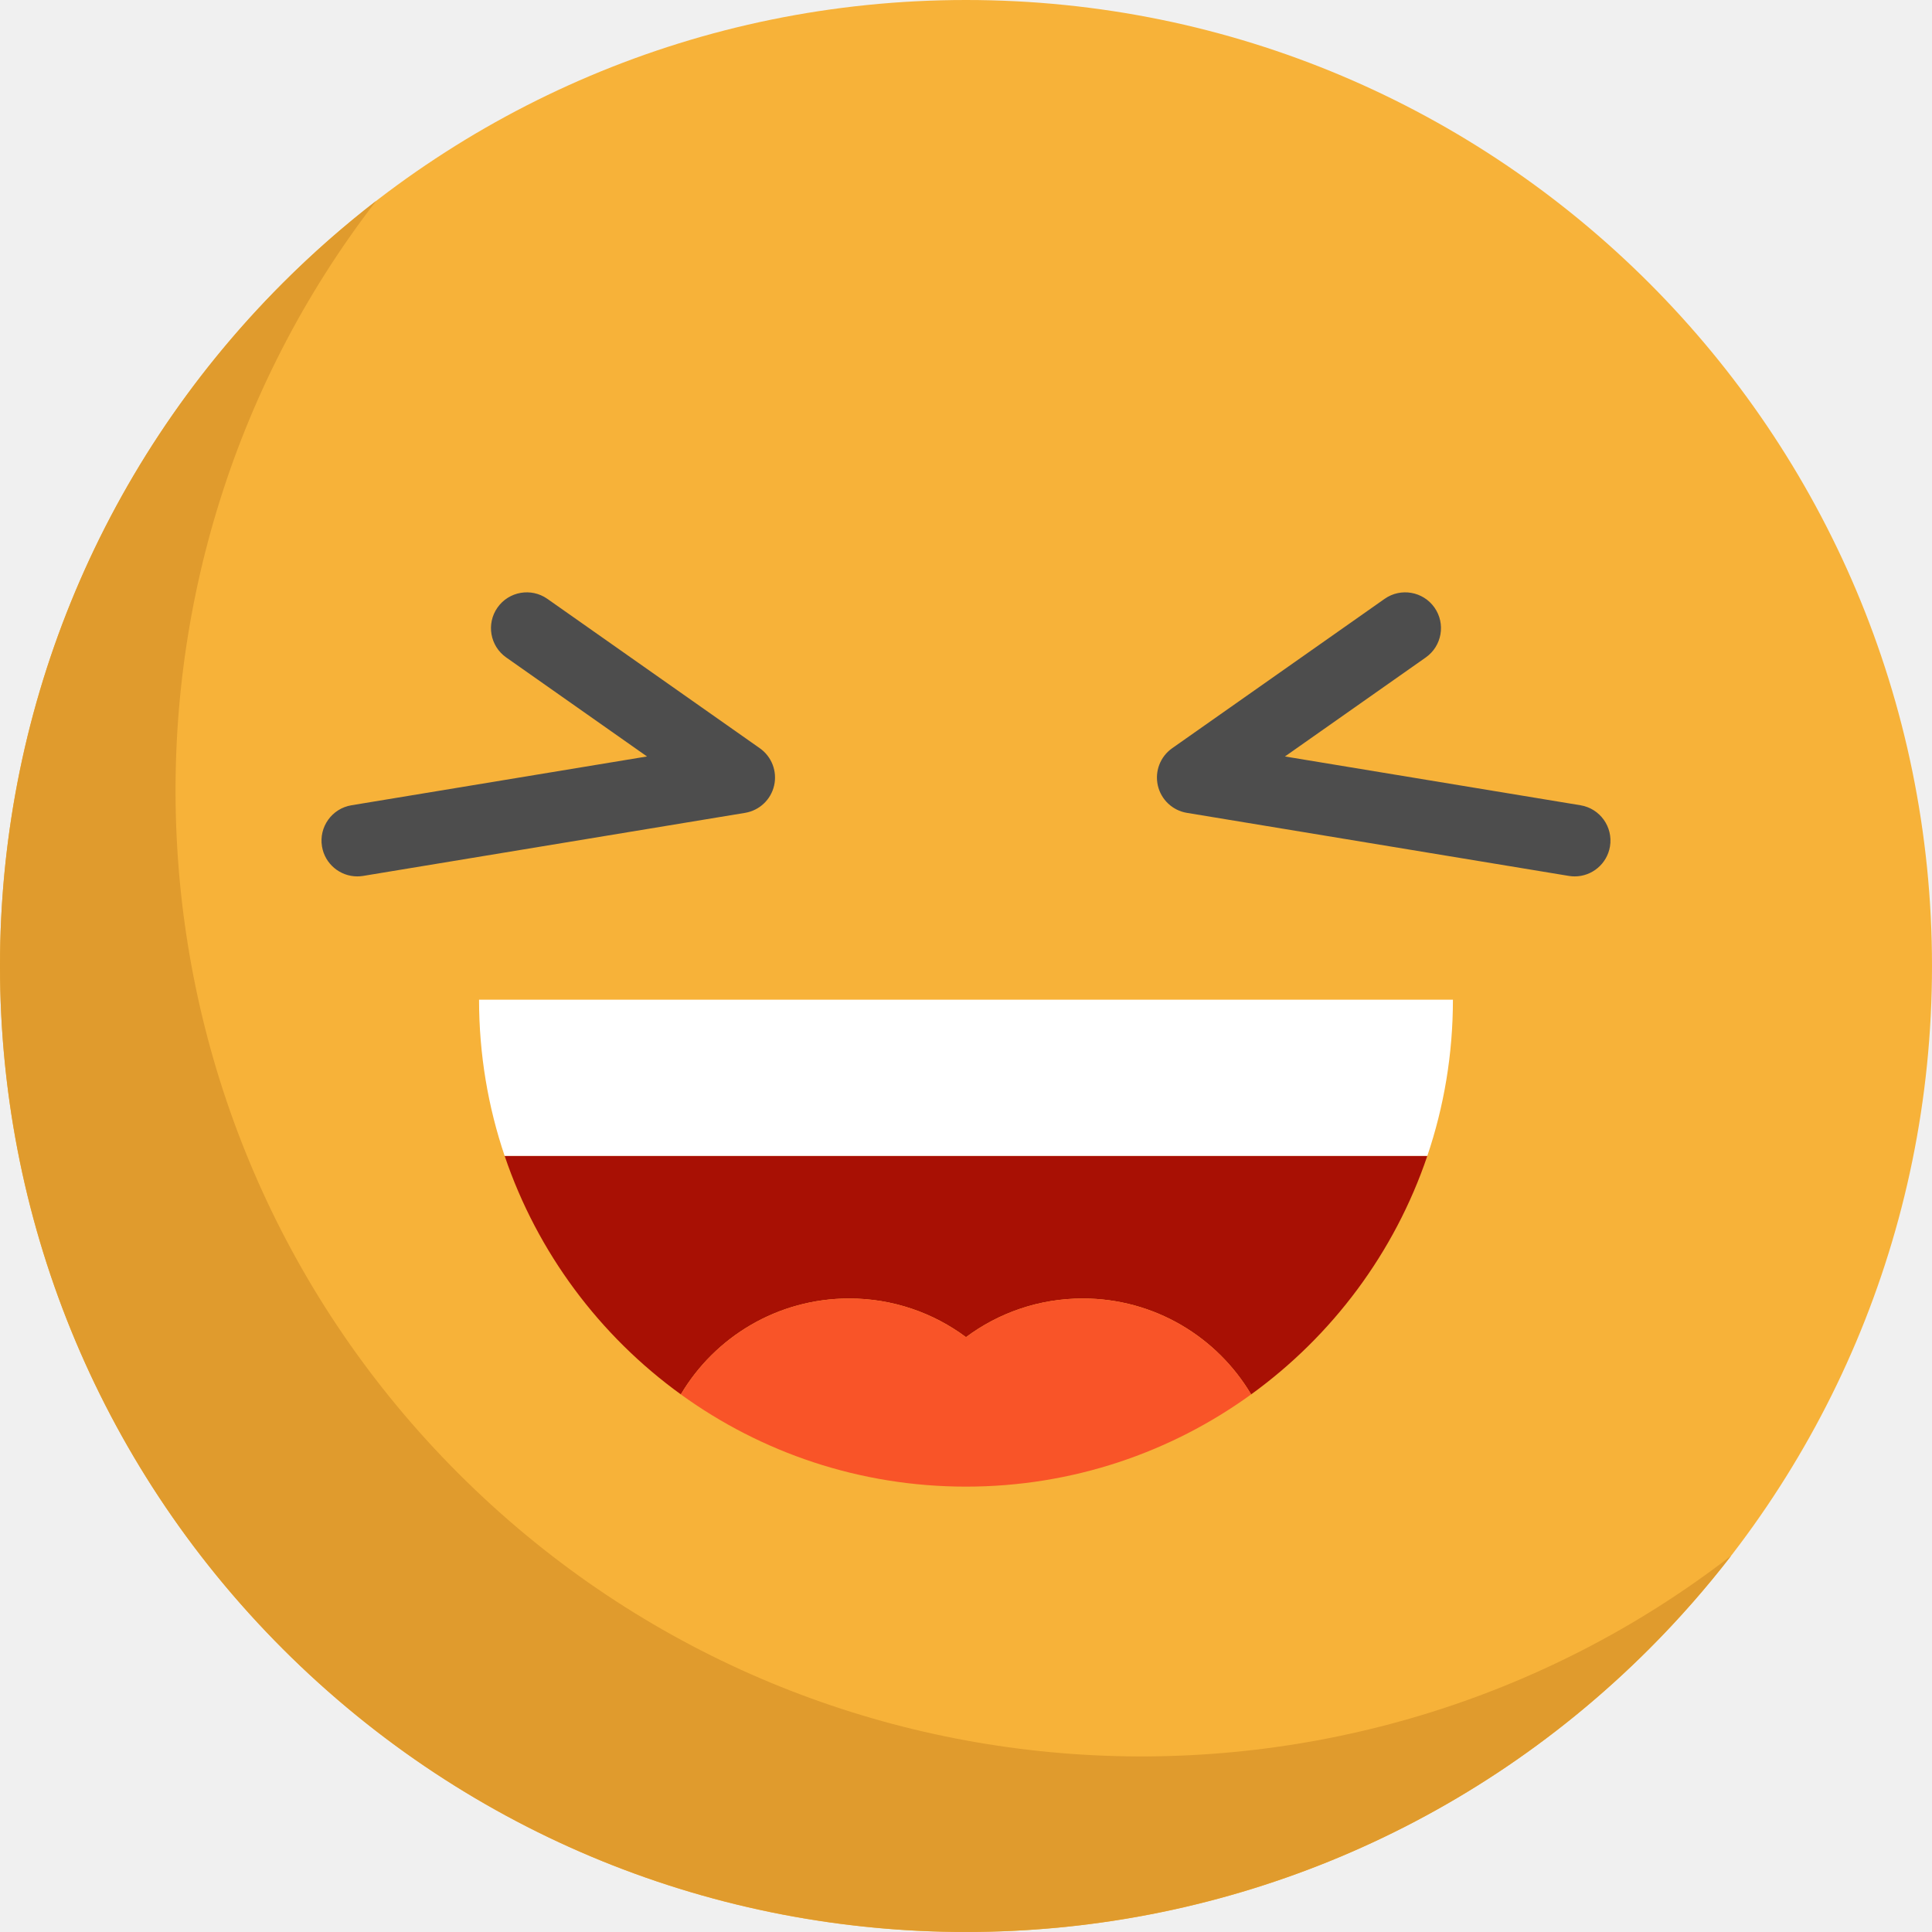
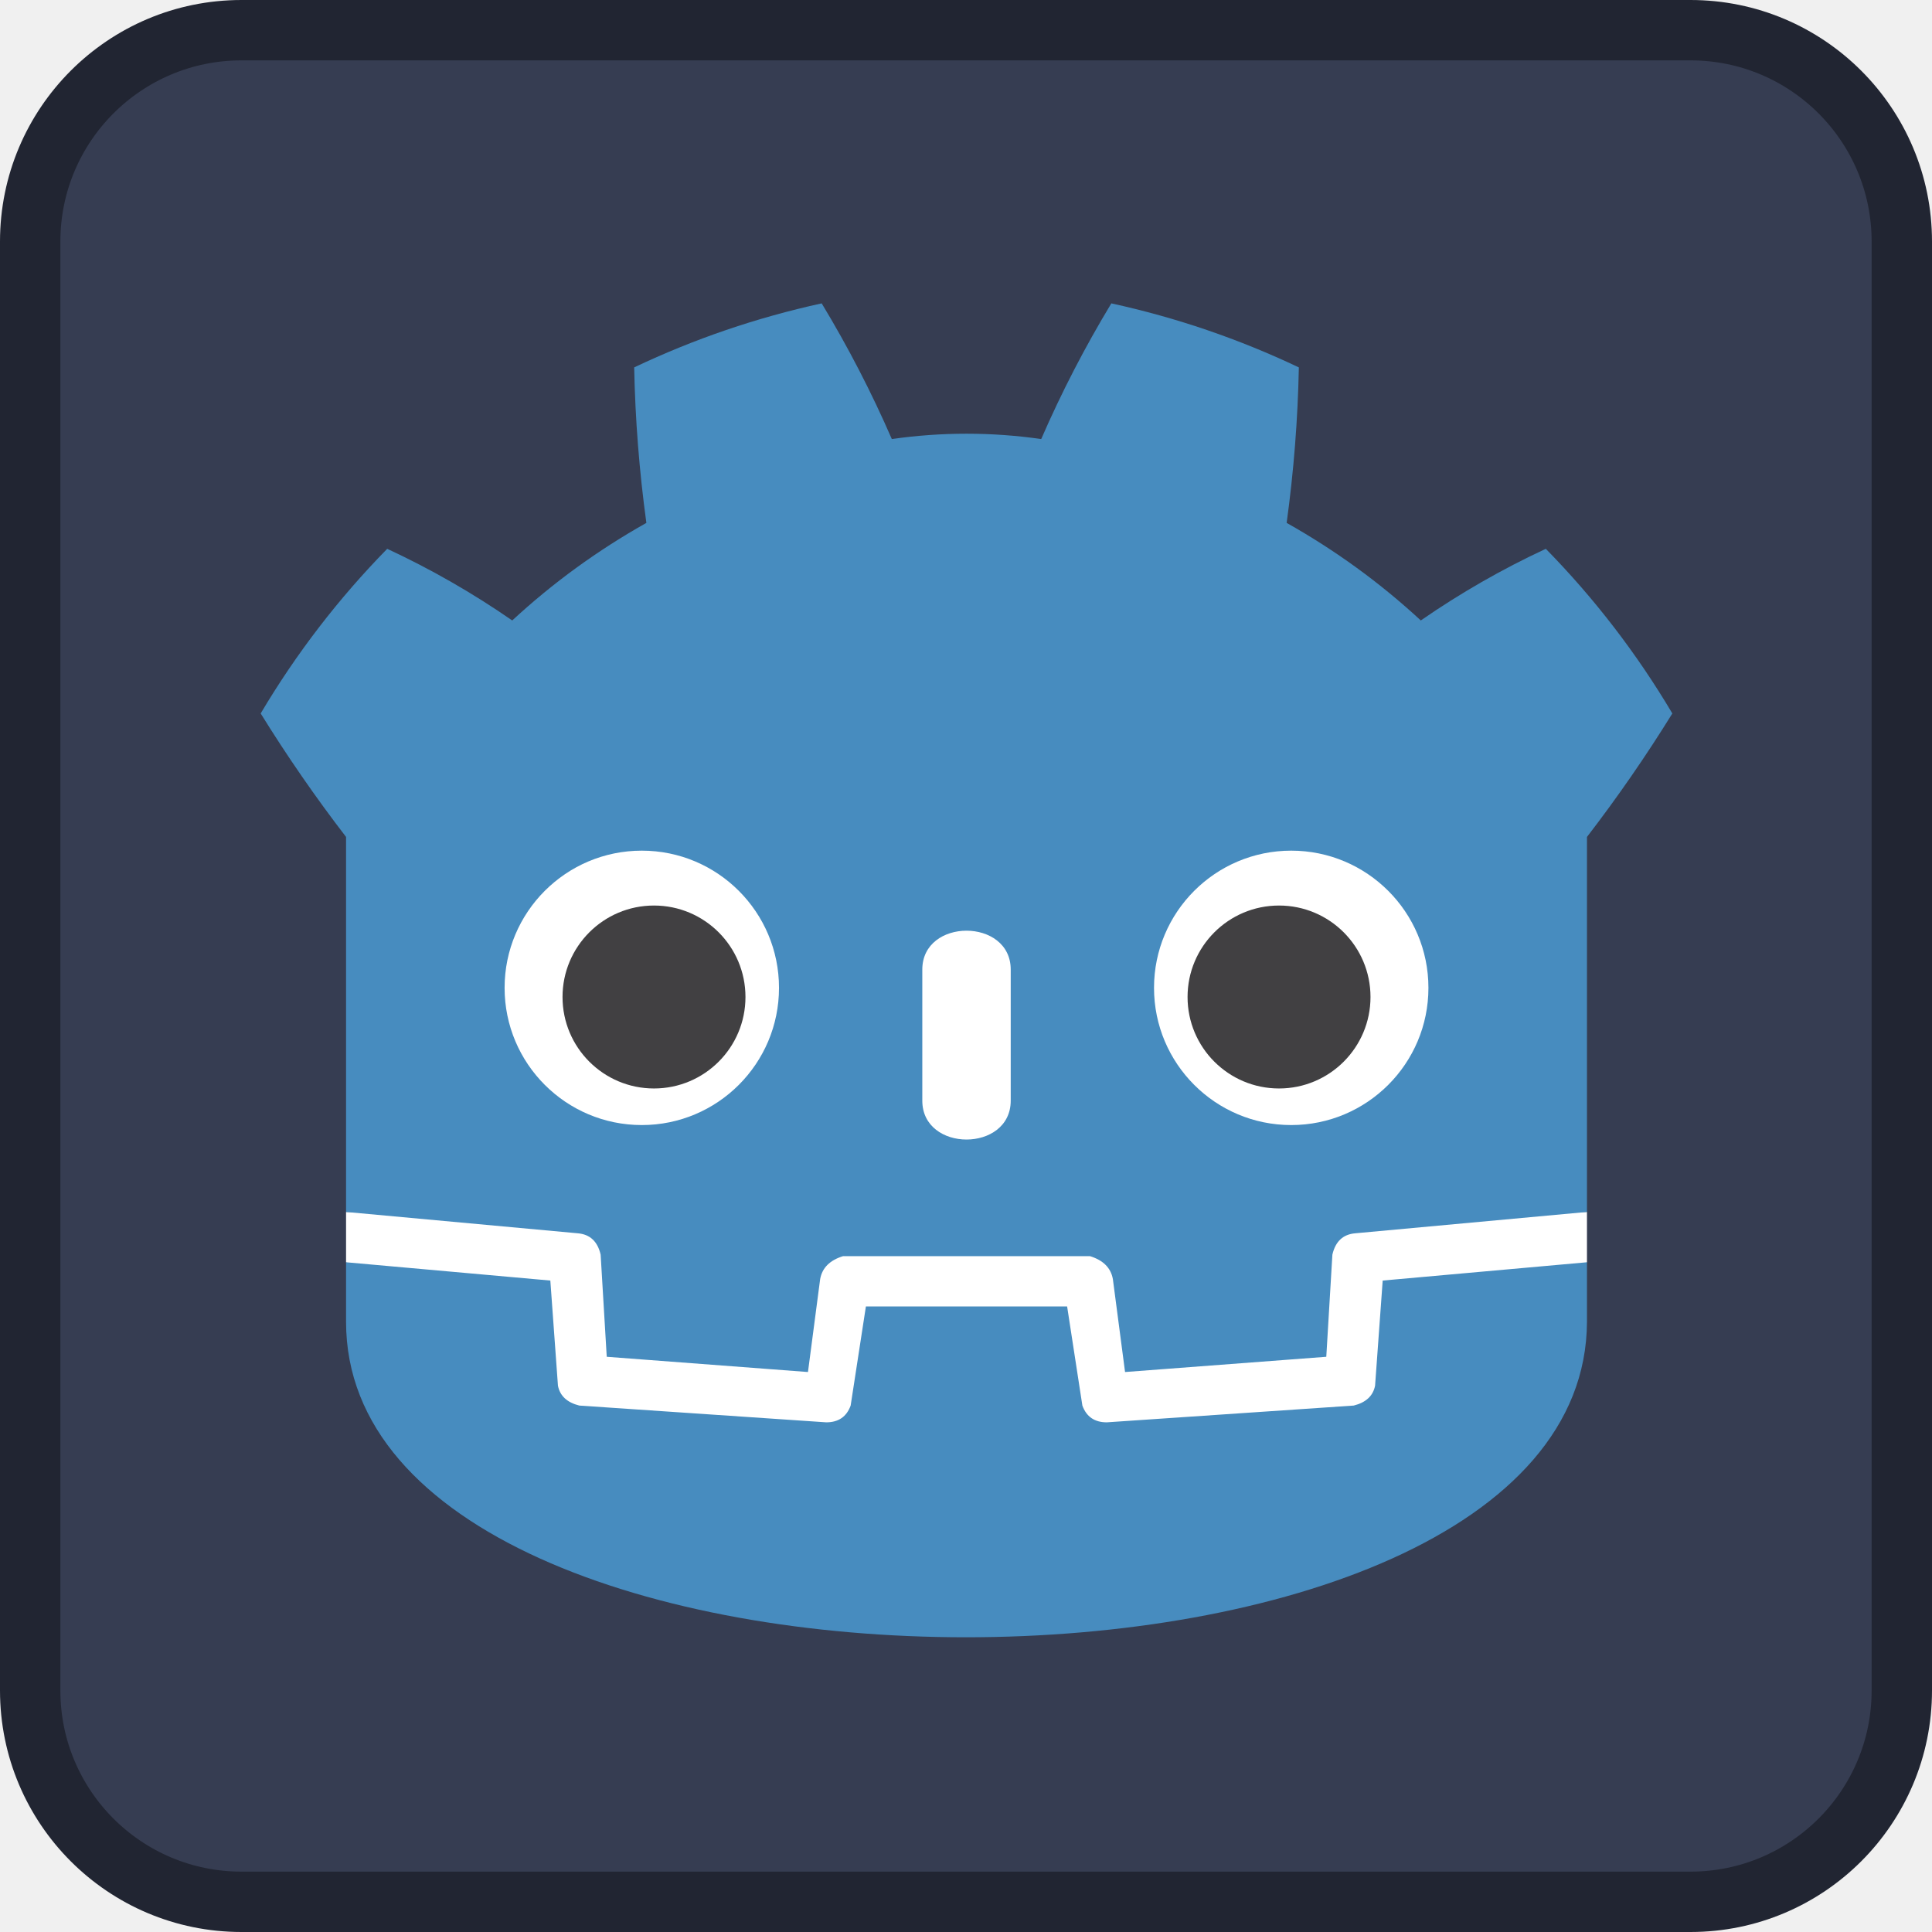
- <svg xmlns="http://www.w3.org/2000/svg" height="800px" width="800px" version="1.1" id="Layer_1" viewBox="0 0 512.009 512.009" xml:space="preserve">
-   <circle style="fill:#F7B239;" cx="256.004" cy="256.004" r="256.004" />
-   <path style="fill:#E09B2D;" d="M121.499,390.501C29.407,298.407,22.15,153.608,99.723,53.204  c-8.593,6.638-16.861,13.895-24.743,21.777c-99.974,99.974-99.974,262.065,0,362.038s262.065,99.974,362.038,0  c7.881-7.881,15.138-16.15,21.777-24.743C358.392,489.85,213.593,482.593,121.499,390.501z" />
-   <path style="fill:#FFFFFF;" d="M126.955,264.933h258.092c0,14.486-2.391,28.415-6.794,41.421H133.749  C129.346,293.348,126.955,279.419,126.955,264.933z" />
-   <path style="fill:#A81004;" d="M133.749,306.354h244.504c-8.679,25.632-25.189,47.633-46.684,63.182  c-9.033-15.22-25.632-25.417-44.622-25.417c-11.602,0-22.305,3.808-30.946,10.248c-8.641-6.44-19.357-10.248-30.958-10.248  c-18.977,0-35.589,10.197-44.609,25.417C158.938,353.987,142.428,331.986,133.749,306.354z" />
-   <path style="fill:#F95428;" d="M286.946,344.119c18.99,0,35.589,10.197,44.622,25.417c-21.242,15.384-47.355,24.443-75.568,24.443  c-28.213,0-54.326-9.059-75.568-24.443c9.021-15.22,25.632-25.417,44.609-25.417c11.601,0,22.317,3.808,30.958,10.248  C264.642,347.927,275.345,344.119,286.946,344.119z" />
-   <g>
-     <path style="fill:#4D4D4D;" d="M205.155,208.171c0.858-3.756-0.64-7.659-3.793-9.876l-56.299-39.588   c-4.286-3.014-10.205-1.984-13.22,2.304c-3.014,4.286-1.982,10.205,2.304,13.22l37.322,26.244l-78.322,12.931   c-5.171,0.854-8.67,5.737-7.816,10.908c0.767,4.647,4.79,7.944,9.351,7.944c0.514,0,1.034-0.042,1.557-0.128l101.213-16.71   C201.252,214.792,204.297,211.928,205.155,208.171z" />
-     <path style="fill:#4D4D4D;" d="M418.853,213.407l-78.323-12.931l37.322-26.244c4.286-3.015,5.319-8.933,2.304-13.22   c-3.015-4.288-8.935-5.319-13.22-2.304l-56.299,39.588c-3.151,2.217-4.651,6.118-3.793,9.876c0.858,3.758,3.903,6.621,7.705,7.248   l101.213,16.71c0.524,0.086,1.044,0.128,1.557,0.128c4.56,0,8.583-3.297,9.351-7.944   C427.523,219.144,424.024,214.261,418.853,213.407z" />
+ <svg xmlns="http://www.w3.org/2000/svg" width="128" height="128">
+   <rect width="124" height="124" x="2" y="2" fill="#363d52" stroke="#212532" stroke-width="4" rx="14" />
+   <g fill="#fff" transform="translate(12.322 12.322)scale(.101)">
+     <path d="M105 673v33q407 354 814 0v-33z" />
+     <path fill="#478cbf" d="m105 673 152 14q12 1 15 14l4 67 132 10 8-61q2-11 15-15h162q13 4 15 15l8 61 132-10 4-67q3-13 15-14l152-14V427q30-39 56-81-35-59-83-108-43 20-82 47-40-37-88-64 7-51 8-102-59-28-123-42-26 43-46 89-49-7-98 0-20-46-46-89-64 14-123 42 1 51 8 102-48 27-88 64-39-27-82-47-48 49-83 108 26 42 56 81zm0 33v39c0 276 813 276 814 0v-39l-134 12-5 69q-2 10-14 13l-162 11q-12 0-16-11l-10-65H446l-10 65q-4 11-16 11l-162-11q-12-3-14-13l-5-69z" />
+     <path d="M483 600c0 34 58 34 58 0v-86c0-34-58-34-58 0z" />
+     <circle cx="725" cy="526" r="90" />
+     <circle cx="299" cy="526" r="90" />
+   </g>
+   <g fill="#414042" transform="translate(12.322 12.322)scale(.101)">
+     <circle cx="307" cy="532" r="60" />
+     <circle cx="717" cy="532" r="60" />
  </g>
</svg>
